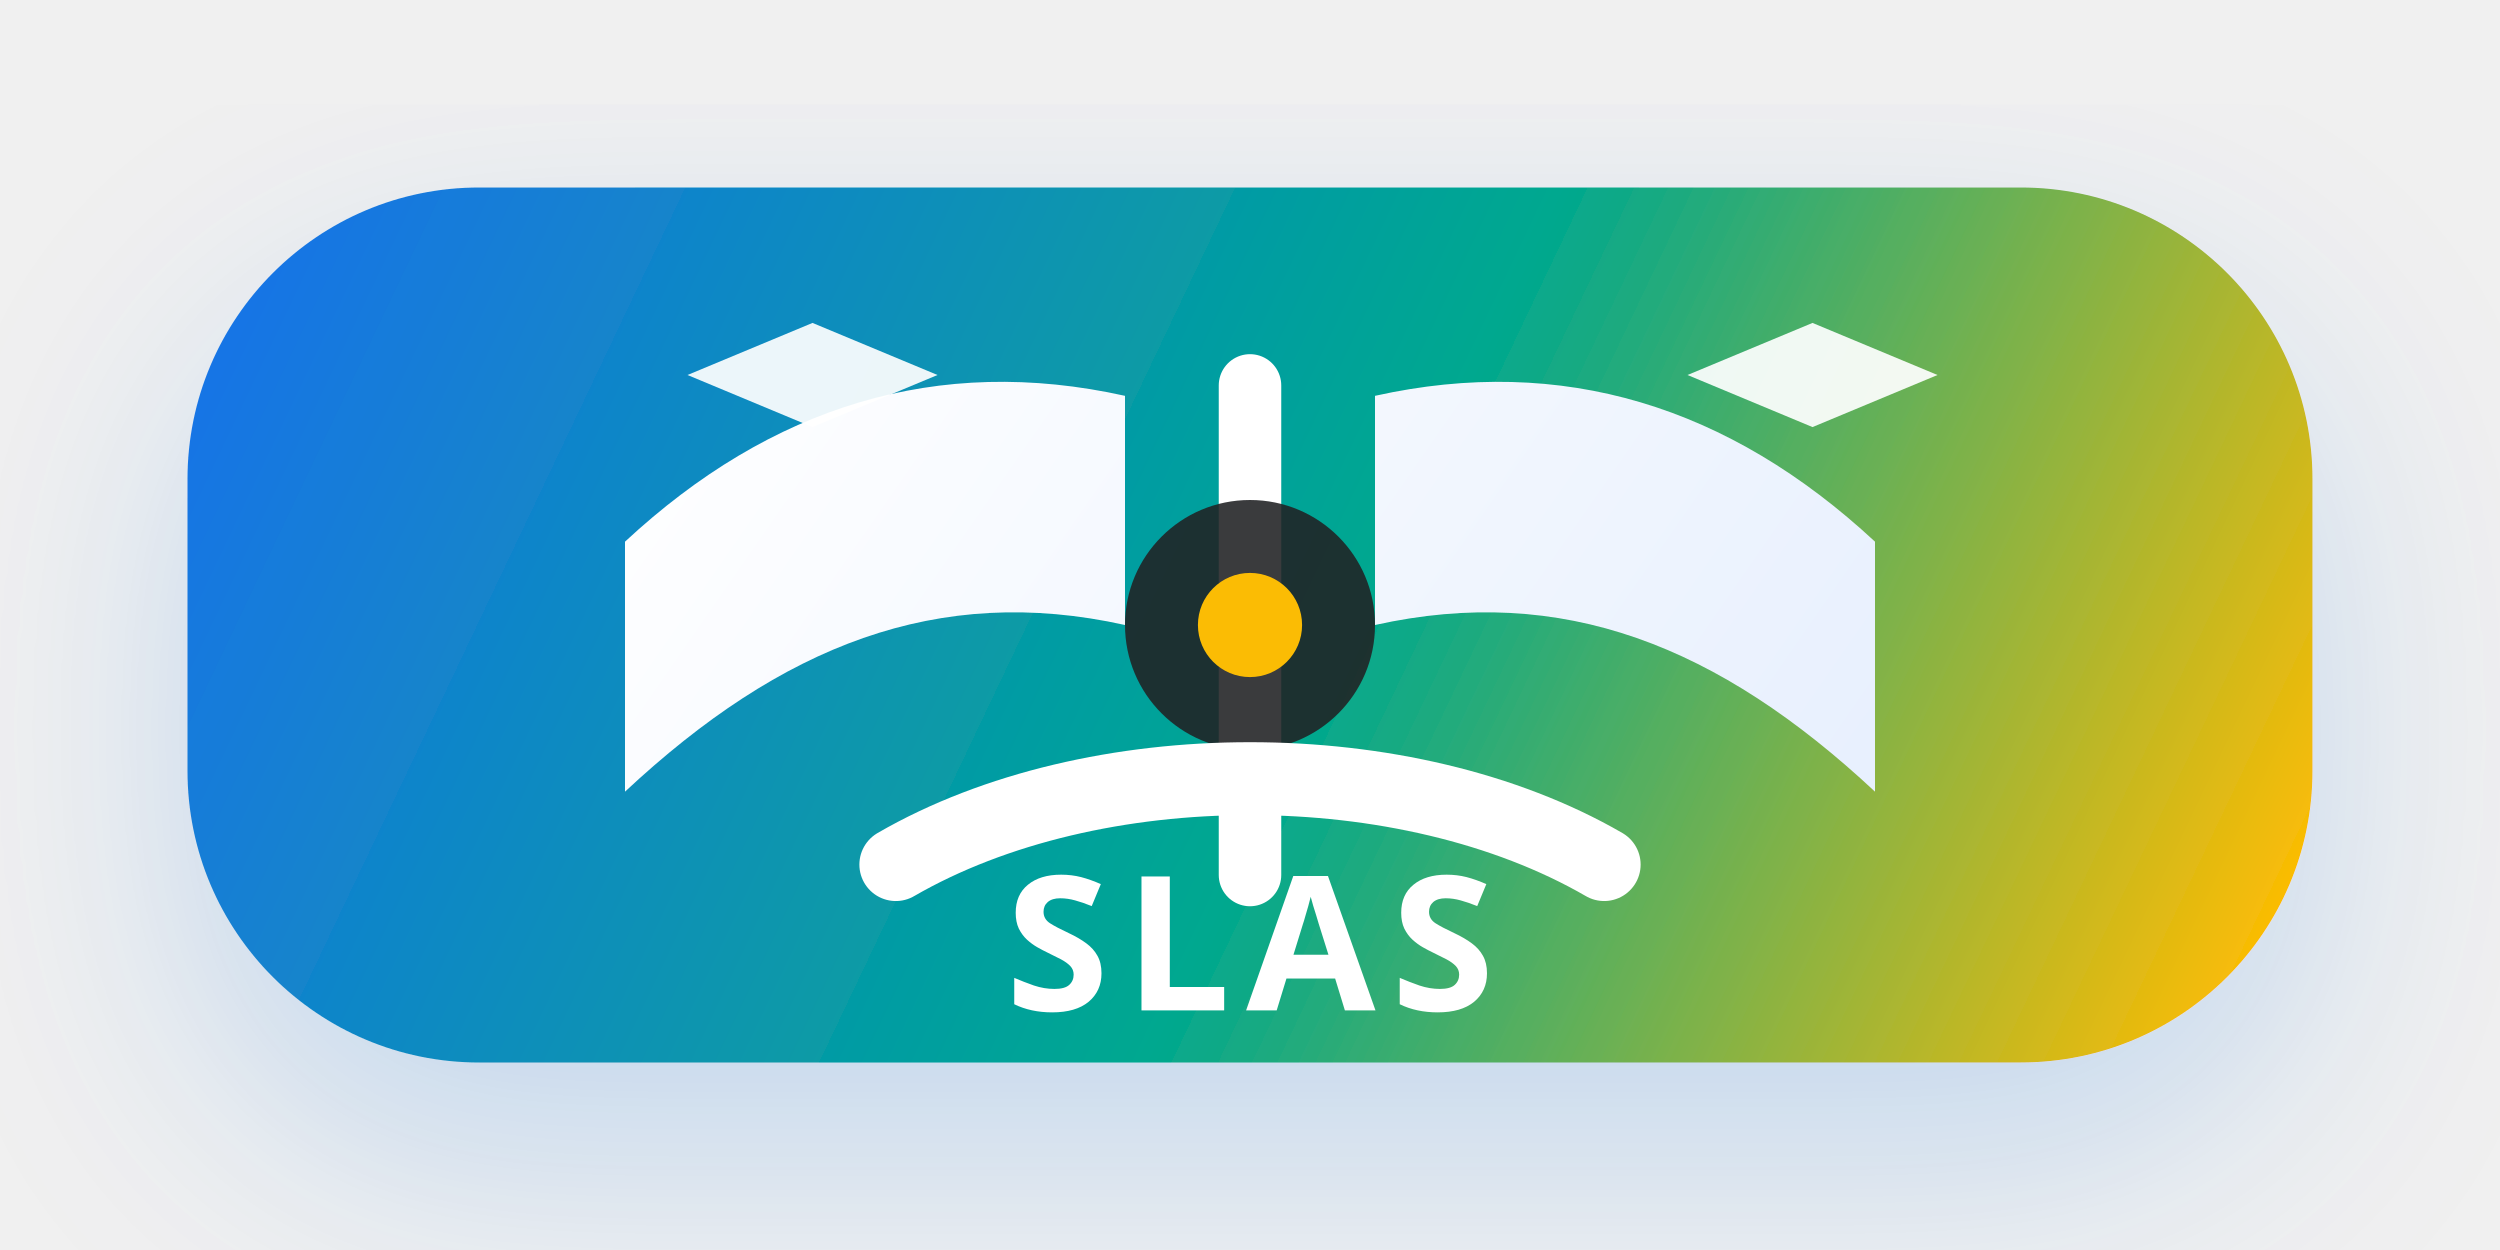
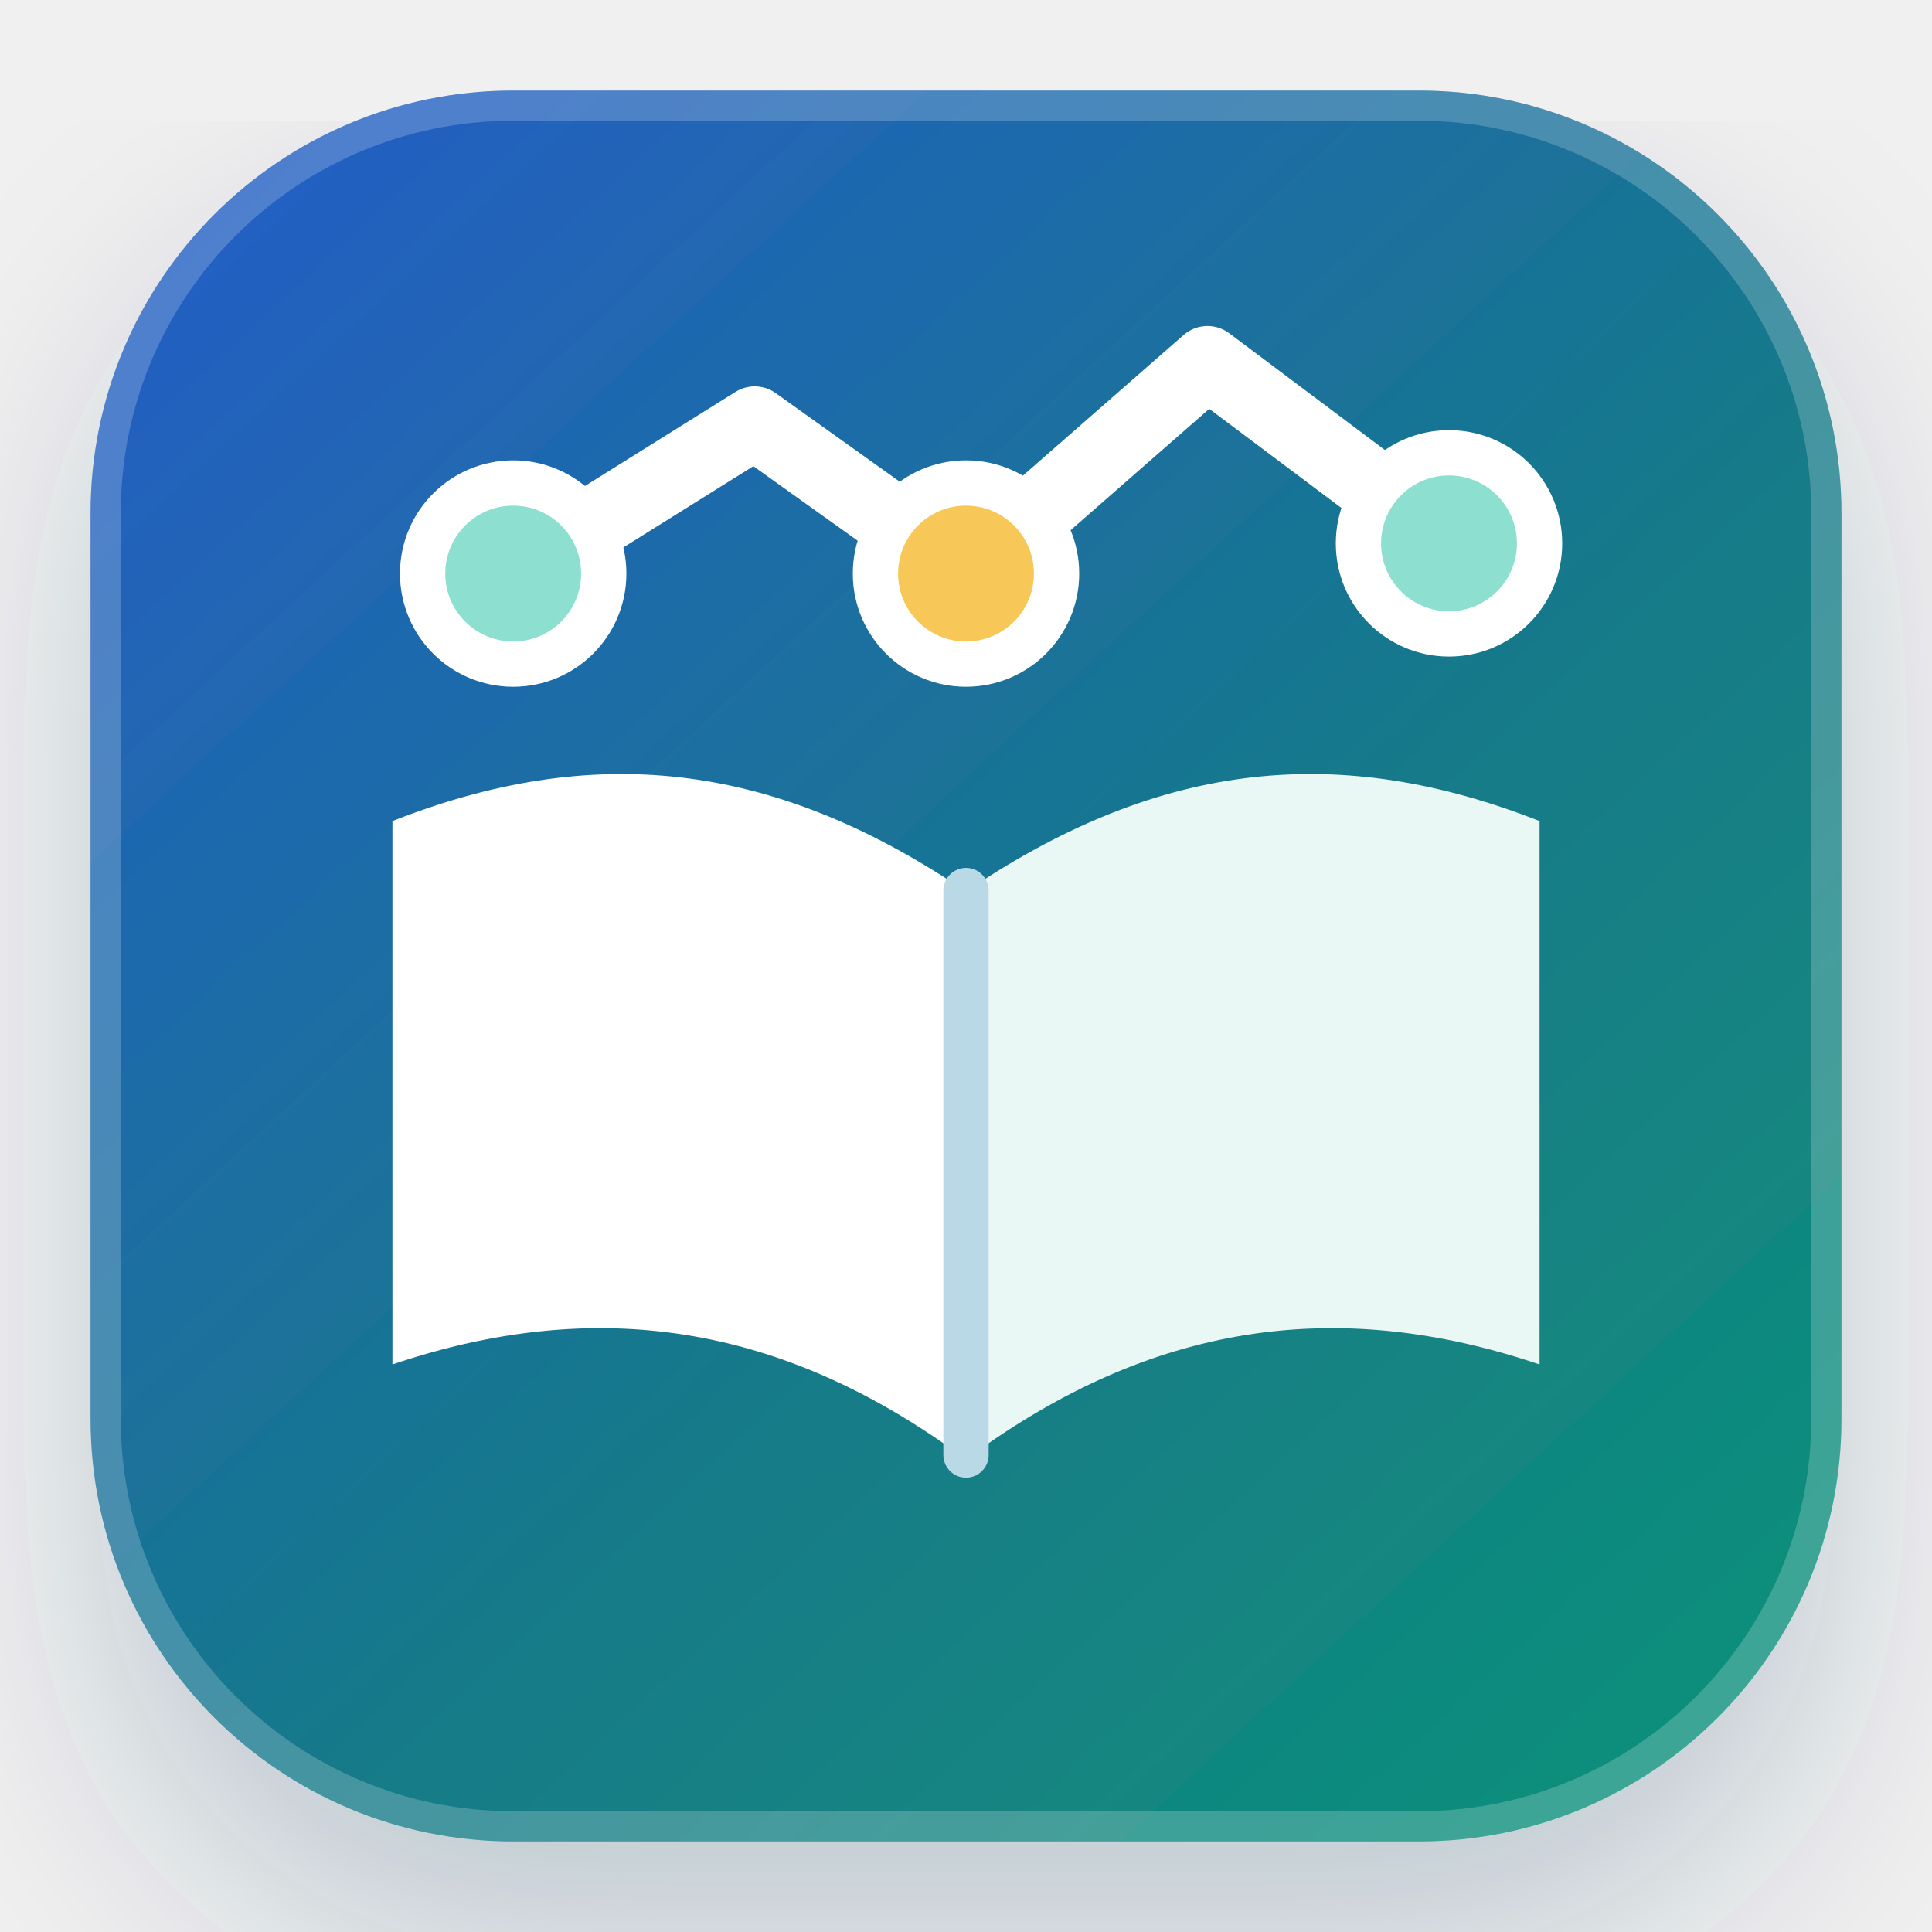
- <svg xmlns="http://www.w3.org/2000/svg" width="240" height="120" viewBox="0 0 240 120" fill="none">
+ <svg xmlns="http://www.w3.org/2000/svg" width="64" height="64" viewBox="0 0 64 64" fill="none">
  <defs>
-     <linearGradient id="g1" x1="25" y1="18" x2="210" y2="106" gradientUnits="userSpaceOnUse">
-       <stop stop-color="#1A73E8" />
-       <stop offset="0.55" stop-color="#00A88F" />
-       <stop offset="1" stop-color="#FBBC04" />
+     <linearGradient id="slas-bg" x1="8" y1="6" x2="56" y2="58" gradientUnits="userSpaceOnUse">
+       <stop stop-color="#245FC3" />
+       <stop offset="0.58" stop-color="#167A89" />
+       <stop offset="1" stop-color="#0F8F7B" />
    </linearGradient>
-     <linearGradient id="g2" x1="68" y1="24" x2="166" y2="92" gradientUnits="userSpaceOnUse">
-       <stop stop-color="#FFFFFF" />
-       <stop offset="1" stop-color="#E8F0FE" />
-     </linearGradient>
-     <filter id="shadow" x="0" y="0" width="240" height="120" filterUnits="userSpaceOnUse" color-interpolation-filters="sRGB">
-       <feDropShadow dx="0" dy="10" stdDeviation="12" flood-color="#1A73E8" flood-opacity="0.18" />
+     <filter id="slas-shadow" x="-8" y="-6" width="80" height="84" filterUnits="userSpaceOnUse">
+       <feDropShadow dx="0" dy="4" stdDeviation="4" flood-color="#173A55" flood-opacity="0.2" />
    </filter>
  </defs>
-   <rect x="18" y="18" width="204" height="84" rx="28" fill="url(#g1)" filter="url(#shadow)" />
-   <path d="M60 76C75 62 90 56 108 60V38C90 34 74 39 60 52V76Z" fill="url(#g2)" />
-   <path d="M180 76C165 62 150 56 132 60V38C150 34 166 39 180 52V76Z" fill="url(#g2)" />
-   <path d="M120 37V84" stroke="white" stroke-width="6" stroke-linecap="round" />
-   <circle cx="120" cy="60" r="12" fill="#202124" fill-opacity="0.88" />
-   <circle cx="120" cy="60" r="5" fill="#FBBC04" />
-   <path d="M86 83C105 72 135 72 154 83" stroke="white" stroke-width="7" stroke-linecap="round" />
-   <path d="M66 36L78 31L90 36L78 41L66 36Z" fill="#FFFFFF" fill-opacity="0.92" />
-   <path d="M162 36L174 31L186 36L174 41L162 36Z" fill="#FFFFFF" fill-opacity="0.92" />
-   <text x="120" y="97" text-anchor="middle" font-family="Segoe UI, Microsoft YaHei, sans-serif" font-size="18" font-weight="900" fill="white" letter-spacing="1.5">SLAS</text>
+   <rect x="3" y="3" width="58" height="58" rx="14" fill="url(#slas-bg)" filter="url(#slas-shadow)" />
+   <rect x="3.5" y="3.5" width="57" height="57" rx="13.5" stroke="white" stroke-opacity="0.2" />
+   <path d="M13 27.2C19.6 24.6 25.5 25.2 31.8 29.4V48.2C25.9 43.9 19.8 42.9 13 45.2V27.2Z" fill="white" />
+   <path d="M51 27.2C44.4 24.6 38.5 25.2 32.2 29.4V48.2C38.1 43.9 44.2 42.9 51 45.2V27.2Z" fill="#EAF8F5" />
+   <path d="M32 29.5V48.2" stroke="#B8D9E5" stroke-width="1.5" stroke-linecap="round" />
+   <path d="M17 19L25 14L32 19L40 12L48 18" stroke="white" stroke-width="2.4" stroke-linecap="round" stroke-linejoin="round" />
+   <circle cx="17" cy="19" r="3" fill="#8DE0CF" stroke="white" stroke-width="1.5" />
+   <circle cx="32" cy="19" r="3" fill="#F7C857" stroke="white" stroke-width="1.5" />
+   <circle cx="48" cy="18" r="3" fill="#8DE0CF" stroke="white" stroke-width="1.5" />
</svg>
